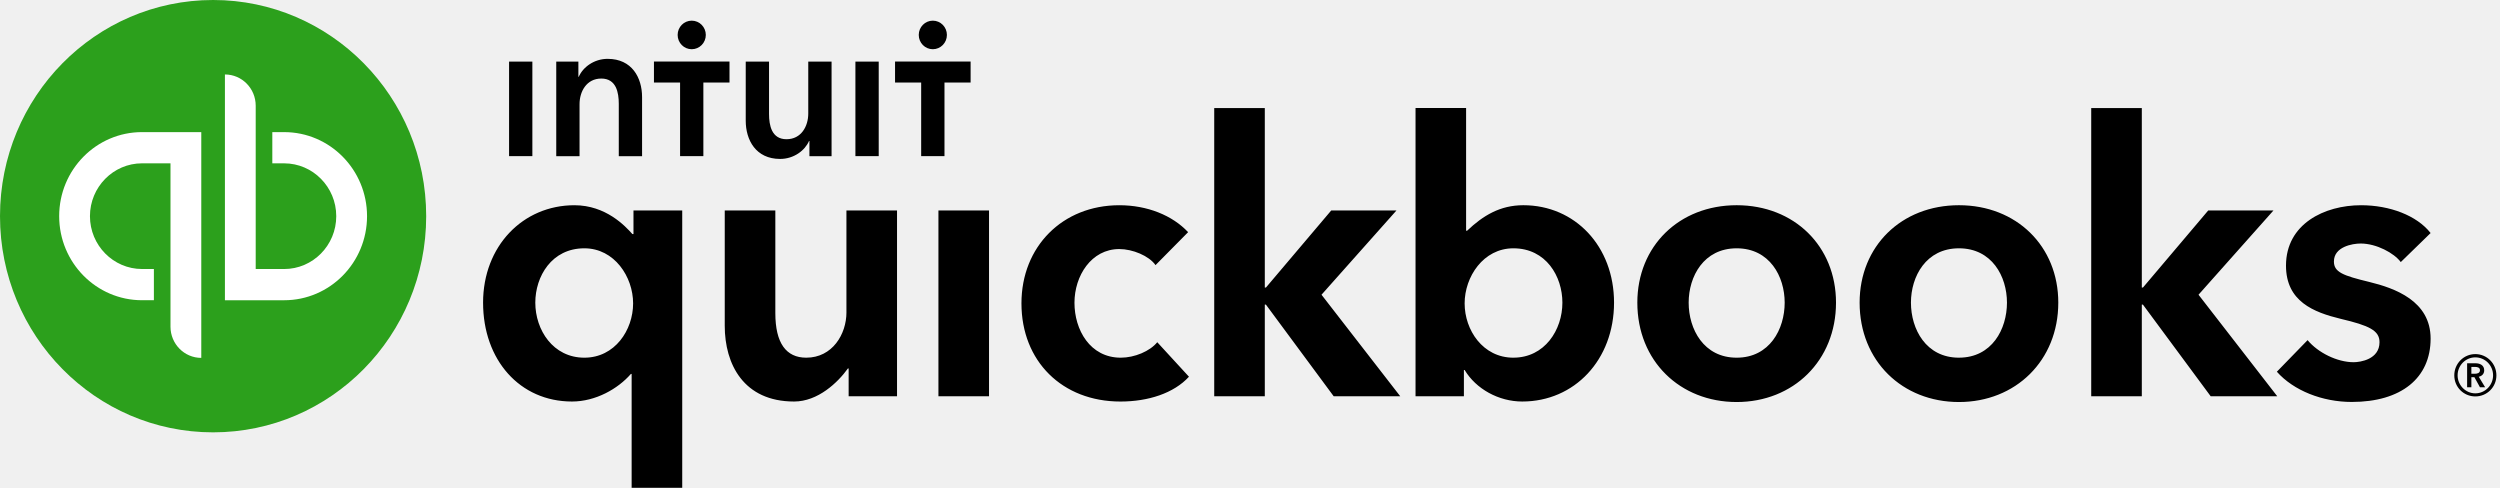
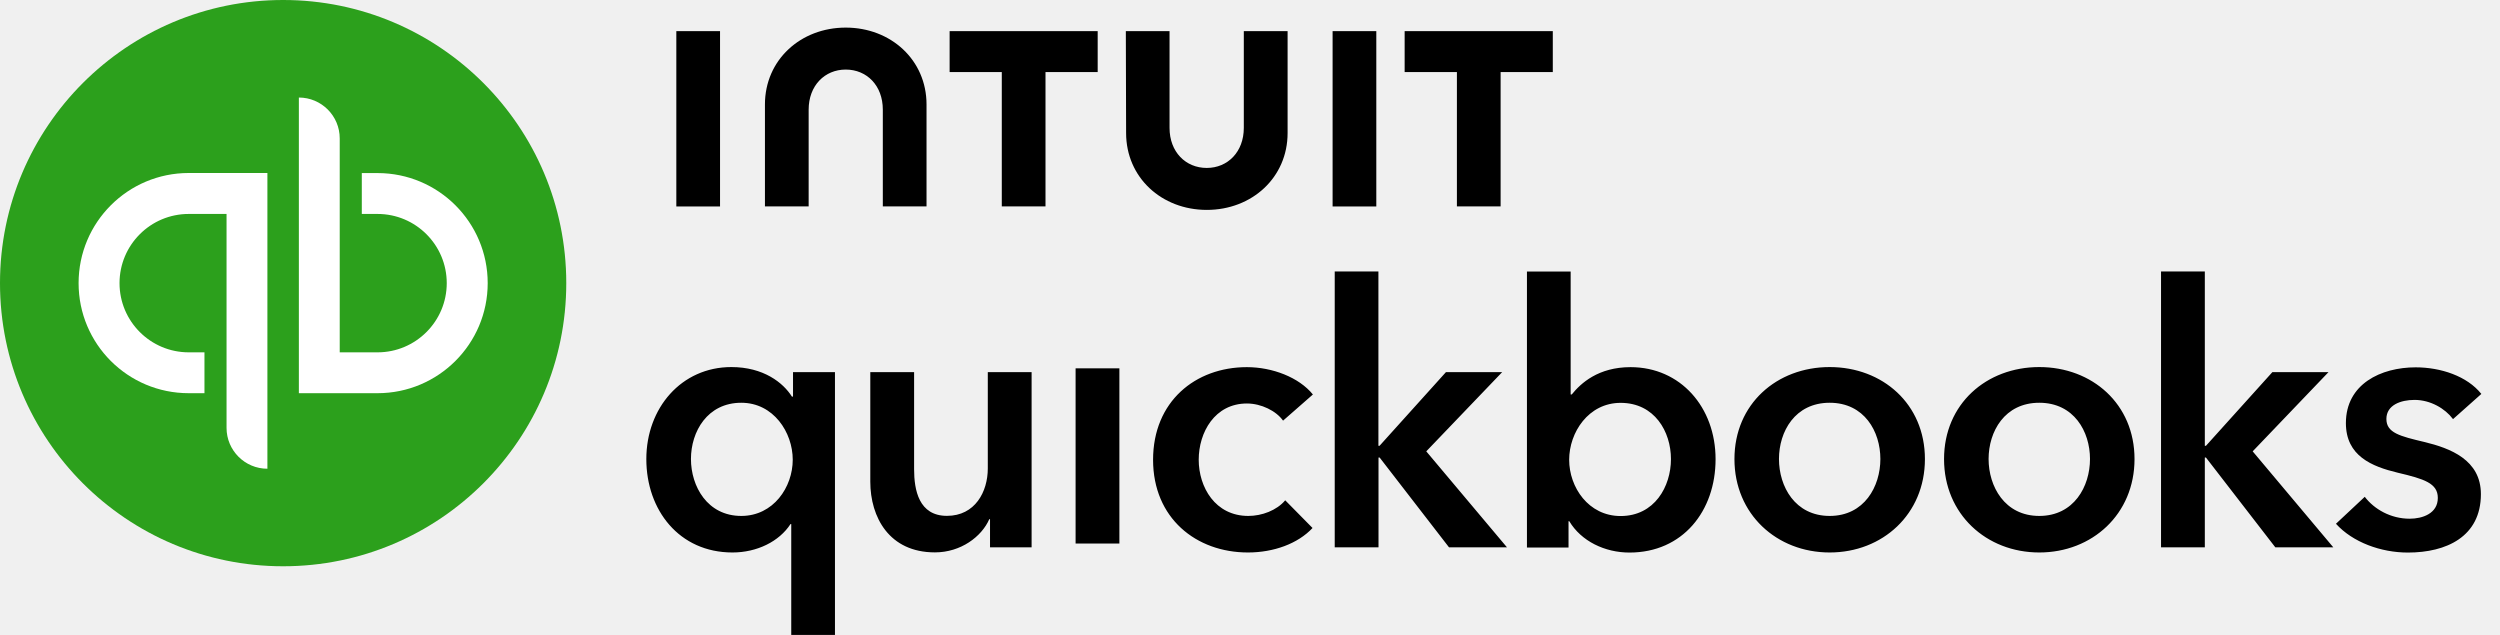
- <svg xmlns="http://www.w3.org/2000/svg" width="164px" height="32px" viewBox="0 0 164 32" version="1.1">
-   <g id="Page-1" stroke="none" stroke-width="1" fill="none" fill-rule="evenodd">
-     <g id="GL_Choose_General_Ledger" transform="translate(-876, -288)" fill-rule="nonzero">
-       <g id="qb-logo" transform="translate(876, 288)">
-         <path d="M162.964,24.292 C162.964,23.954 162.679,23.83 162.388,23.83 L161.843,23.83 L161.843,25.404 L162.122,25.404 L162.122,24.746 L162.322,24.746 L162.685,25.404 L163.025,25.404 L162.606,24.715 C162.824,24.666 162.964,24.518 162.964,24.291 L162.964,24.292 Z M162.122,24.519 L162.122,24.07 L162.376,24.07 C162.522,24.07 162.686,24.113 162.686,24.285 C162.686,24.476 162.504,24.518 162.346,24.518 L162.123,24.518 L162.122,24.519 Z M162.382,23.228 C161.619,23.228 161.001,23.849 161.001,24.623 C161.001,25.398 161.619,26.006 162.382,26.006 C163.145,26.006 163.764,25.398 163.764,24.623 C163.764,23.849 163.145,23.228 162.382,23.228 L162.382,23.228 Z M162.382,25.803 C161.74,25.803 161.219,25.268 161.219,24.623 C161.219,23.972 161.74,23.443 162.382,23.443 C163.025,23.443 163.546,23.972 163.546,24.623 C163.546,25.268 163.025,25.803 162.382,25.803 L162.382,25.803 Z M73.523,23.464 C71.503,23.464 70.485,21.633 70.485,19.862 C70.485,18.092 71.59,16.338 73.427,16.338 C74.287,16.338 75.374,16.776 75.802,17.392 L77.94,15.23 C76.905,14.123 75.255,13.463 73.427,13.463 C69.707,13.463 67.007,16.17 67.007,19.901 C67.007,23.692 69.677,26.341 73.5,26.341 C75.318,26.341 76.999,25.8 77.996,24.713 L75.916,22.449 C75.435,23.042 74.427,23.464 73.523,23.464 L73.523,23.464 Z M61.561,25.997 L64.88,25.997 L64.88,13.805 L61.561,13.805 L61.561,25.997 L61.561,25.997 Z M55.527,20.489 C55.527,21.922 54.607,23.464 52.891,23.464 C51.568,23.464 50.862,22.507 50.862,20.539 L50.862,13.805 L47.543,13.805 L47.543,21.372 C47.543,23.89 48.781,26.34 52.093,26.34 C53.654,26.34 54.963,25.093 55.622,24.172 L55.671,24.172 L55.671,25.997 L58.845,25.997 L58.845,13.805 L55.526,13.805 L55.526,20.489 L55.527,20.489 Z M41.556,15.353 L41.483,15.353 C41.014,14.827 39.744,13.463 37.681,13.463 C34.298,13.463 31.69,16.149 31.69,19.852 C31.69,23.612 34.096,26.34 37.522,26.34 C39.078,26.34 40.539,25.504 41.386,24.531 L41.435,24.531 L41.435,32 L44.754,32 L44.754,13.805 L41.556,13.805 L41.556,15.353 L41.556,15.353 Z M38.334,23.464 C36.282,23.464 35.116,21.647 35.116,19.853 C35.116,18.136 36.187,16.289 38.334,16.289 C40.309,16.289 41.532,18.164 41.532,19.901 C41.532,21.652 40.336,23.464 38.334,23.464 L38.334,23.464 Z M113.926,13.462 C110.149,13.462 107.409,16.149 107.409,19.852 C107.409,23.684 110.21,26.373 113.925,26.373 C117.64,26.373 120.442,23.658 120.442,19.852 C120.442,16.149 117.701,13.462 113.925,13.462 L113.926,13.462 Z M113.926,23.464 C111.761,23.464 110.776,21.592 110.776,19.853 C110.776,18.136 111.761,16.289 113.926,16.289 C116.09,16.289 117.075,18.136 117.075,19.852 C117.075,21.592 116.09,23.464 113.925,23.464 L113.926,23.464 Z M155.415,18.493 C153.707,18.079 153.105,17.856 153.105,17.155 C153.105,16.188 154.314,15.975 154.861,15.975 C155.89,15.975 157.054,16.599 157.491,17.192 L159.448,15.287 C158.543,14.134 156.764,13.463 154.885,13.463 C152.483,13.463 149.961,14.687 149.961,17.425 C149.961,19.776 151.777,20.485 153.555,20.917 C155.428,21.359 156.096,21.683 156.096,22.448 C156.096,23.576 154.834,23.761 154.4,23.761 C153.314,23.761 152.056,23.131 151.377,22.313 L149.362,24.385 C150.463,25.624 152.346,26.368 154.278,26.368 C157.523,26.368 159.448,24.799 159.448,22.211 C159.448,19.734 157.091,18.901 155.415,18.493 L155.415,18.493 Z M149.141,13.805 L144.861,13.805 L140.577,18.864 L140.503,18.864 L140.503,7.087 L137.184,7.087 L137.184,25.996 L140.503,25.996 L140.503,19.984 L140.577,19.984 L145.022,25.996 L149.389,25.996 L144.223,19.334 L149.141,13.805 L149.141,13.805 Z M99.93,13.462 C98.412,13.462 97.294,14.135 96.239,15.138 L96.176,15.138 L96.176,7.086 L92.859,7.086 L92.859,25.996 L96.032,25.996 L96.032,24.273 L96.081,24.273 C96.829,25.518 98.316,26.34 99.858,26.34 C103.284,26.34 105.881,23.611 105.881,19.852 C105.881,16.149 103.315,13.462 99.931,13.462 L99.93,13.462 Z M99.278,23.464 C97.276,23.464 96.08,21.652 96.08,19.901 C96.08,18.164 97.303,16.289 99.278,16.289 C101.425,16.289 102.493,18.135 102.493,19.852 C102.493,21.647 101.33,23.463 99.278,23.463 L99.278,23.464 Z M91.61,13.805 L87.33,13.805 L83.045,18.864 L82.971,18.864 L82.971,7.087 L79.653,7.087 L79.653,25.996 L82.971,25.996 L82.971,19.984 L83.045,19.984 L87.491,25.996 L91.857,25.996 L86.691,19.334 L91.61,13.805 L91.61,13.805 Z M128.508,13.462 C124.732,13.462 121.991,16.149 121.991,19.852 C121.991,23.683 124.793,26.373 128.508,26.373 C132.222,26.373 135.024,23.657 135.024,19.852 C135.024,16.149 132.283,13.462 128.507,13.462 L128.508,13.462 Z M128.508,23.464 C126.344,23.464 125.358,21.591 125.358,19.852 C125.358,18.136 126.344,16.289 128.508,16.289 C130.672,16.289 131.657,18.135 131.657,19.852 C131.657,21.591 130.672,23.463 128.507,23.463 L128.508,23.464 Z" id="Shape" fill="#000000" />
-         <ellipse id="Oval" fill="#2CA01C" cx="13.979" cy="14.181" rx="13.979" ry="14.181" />
-         <path d="M3.882,14.18 C3.882,17.226 6.316,19.695 9.318,19.695 L10.095,19.695 L10.095,17.647 L9.318,17.647 C7.434,17.647 5.901,16.092 5.901,14.18 C5.901,12.269 7.434,10.714 9.318,10.714 L11.184,10.714 L11.184,21.429 C11.184,22.56 12.088,23.477 13.204,23.477 L13.204,8.666 L9.318,8.666 C6.316,8.666 3.882,11.135 3.882,14.18 L3.882,14.18 Z M18.641,8.667 L17.864,8.667 L17.864,10.715 L18.641,10.715 C20.525,10.715 22.058,12.27 22.058,14.181 C22.058,16.093 20.525,17.648 18.641,17.648 L16.774,17.648 L16.774,6.933 C16.774,5.802 15.87,4.885 14.755,4.885 L14.755,19.696 L18.641,19.696 C21.643,19.696 24.078,17.227 24.078,14.181 C24.078,11.136 21.643,8.667 18.641,8.667 L18.641,8.667 Z" id="Shape" fill="#FFFFFF" />
-         <path d="M45.377,3.229 C45.887,3.229 46.301,2.809 46.301,2.292 C46.301,1.775 45.888,1.355 45.377,1.355 C44.867,1.355 44.453,1.775 44.453,2.292 C44.453,2.809 44.867,3.229 45.377,3.229 L45.377,3.229 Z M39.865,3.86 C38.961,3.86 38.235,4.416 37.968,5.036 L37.942,5.036 L37.942,4.042 L36.49,4.042 L36.49,10.245 L38.018,10.245 L38.018,6.833 C38.018,6.006 38.477,5.153 39.444,5.153 C40.426,5.153 40.592,6.07 40.592,6.807 L40.592,10.245 L42.12,10.245 L42.12,6.368 C42.12,5.101 41.458,3.861 39.865,3.861 L39.865,3.86 Z M33.395,10.244 L34.923,10.244 L34.923,4.041 L33.395,4.041 L33.395,10.244 L33.395,10.244 Z M61.193,3.229 C61.703,3.229 62.117,2.809 62.117,2.292 C62.117,1.775 61.704,1.355 61.193,1.355 C60.684,1.355 60.27,1.775 60.27,2.292 C60.27,2.809 60.683,3.229 61.194,3.229 L61.193,3.229 Z M58.715,4.038 L58.715,5.412 L60.429,5.412 L60.429,10.244 L61.958,10.244 L61.958,5.412 L63.672,5.412 L63.672,4.038 L58.715,4.038 L58.715,4.038 Z M56.115,10.244 L57.644,10.244 L57.644,4.041 L56.115,4.041 L56.115,10.244 L56.115,10.244 Z M42.899,5.412 L44.613,5.412 L44.613,10.244 L46.141,10.244 L46.141,5.412 L47.855,5.412 L47.855,4.038 L42.899,4.038 L42.899,5.412 L42.899,5.412 Z M53.022,7.453 C53.022,8.28 52.563,9.133 51.595,9.133 C50.614,9.133 50.449,8.216 50.449,7.478 L50.449,4.042 L48.92,4.042 L48.92,7.918 C48.92,9.185 49.582,10.426 51.175,10.426 C52.079,10.426 52.805,9.87 53.072,9.25 L53.098,9.25 L53.098,10.245 L54.551,10.245 L54.551,4.041 L53.022,4.041 L53.022,7.453 L53.022,7.453 Z" id="Shape" fill="#000000" />
-       </g>
-     </g>
+ <svg xmlns="http://www.w3.org/2000/svg" width="126" height="32" viewBox="0 0 126 32" fill="none">
+   <g clip-path="url(#clip0_272_153)">
+     <path d="M14.27 28.54C22.15 28.54 28.54 22.15 28.54 14.27C28.54 6.391 22.15 0 14.27 0C6.391 0 0 6.391 0 14.27C0 22.15 6.386 28.54 14.27 28.54Z" fill="#2CA01C" />
+     <path d="M9.512 8.719C6.446 8.719 3.961 11.205 3.961 14.27C3.961 17.336 6.442 19.817 9.512 19.817H10.305V17.758H9.512C7.587 17.758 6.024 16.195 6.024 14.27C6.024 12.345 7.587 10.783 9.512 10.783H11.418V21.565C11.418 22.701 12.341 23.624 13.477 23.624V8.719H9.512ZM19.028 19.817C22.094 19.817 24.58 17.331 24.58 14.27C24.58 11.209 22.099 8.723 19.028 8.723H18.235V10.783H19.028C20.953 10.783 22.516 12.345 22.516 14.27C22.516 16.195 20.953 17.758 19.028 17.758H17.122V6.975C17.122 5.839 16.199 4.916 15.063 4.916V19.817H19.028Z" fill="white" />
+     <path d="M42.087 32H39.879V26.412H39.842C39.272 27.293 38.15 27.845 36.916 27.845C34.231 27.845 32.575 25.711 32.575 23.137C32.575 20.564 34.342 18.5 36.86 18.5C38.479 18.5 39.471 19.288 39.912 19.988H39.968V18.755H42.082V32H42.087ZM37.361 26.003C38.98 26.003 39.954 24.552 39.954 23.17C39.954 21.788 38.98 20.299 37.361 20.299C35.654 20.299 34.824 21.751 34.824 23.133C34.824 24.51 35.65 26.003 37.361 26.003ZM51.993 27.585H49.897V26.166H49.86C49.475 27.047 48.427 27.84 47.119 27.84C44.819 27.84 43.863 26.073 43.863 24.274V18.755H46.071V23.648C46.071 24.696 46.307 25.999 47.726 25.999C49.145 25.999 49.785 24.784 49.785 23.61V18.755H51.993V27.58V27.585ZM54.21 18.565H56.417V27.395H54.21V18.565ZM64.668 21.203C64.32 20.707 63.564 20.336 62.845 20.336C61.227 20.336 60.415 21.788 60.415 23.17C60.415 24.552 61.245 26.003 62.915 26.003C63.596 26.003 64.348 25.725 64.775 25.215L66.152 26.611C65.415 27.399 64.199 27.845 62.896 27.845C60.285 27.845 58.115 26.115 58.115 23.174C58.115 20.234 60.248 18.504 62.841 18.504C64.13 18.504 65.47 19.019 66.17 19.882L64.663 21.203H64.668ZM67.265 13.681H69.472V22.47H69.528L72.876 18.755H75.71L71.884 22.748L75.951 27.585H73.03L69.533 23.059H69.477V27.585H67.27V13.686L67.265 13.681ZM79.161 13.681V19.882H79.216C79.675 19.311 80.556 18.504 82.18 18.504C84.698 18.504 86.465 20.526 86.465 23.142C86.465 25.758 84.809 27.849 82.124 27.849C80.89 27.849 79.694 27.279 79.091 26.268H79.054V27.594H76.958V13.686H79.165L79.161 13.681ZM81.679 20.304C80.06 20.304 79.086 21.793 79.086 23.174C79.086 24.557 80.06 26.008 81.679 26.008C83.39 26.008 84.216 24.52 84.216 23.137C84.216 21.755 83.39 20.304 81.679 20.304ZM92.216 18.5C94.882 18.5 97.016 20.36 97.016 23.137C97.016 25.915 94.882 27.845 92.216 27.845C89.549 27.845 87.416 25.915 87.416 23.137C87.416 20.36 89.549 18.5 92.216 18.5ZM92.216 26.003C93.964 26.003 94.771 24.515 94.771 23.133C94.771 21.751 93.964 20.299 92.216 20.299C90.467 20.299 89.66 21.751 89.66 23.133C89.66 24.515 90.467 26.003 92.216 26.003ZM102.78 18.5C105.447 18.5 107.58 20.36 107.58 23.137C107.58 25.915 105.447 27.845 102.78 27.845C100.114 27.845 97.98 25.915 97.98 23.137C97.98 20.36 100.114 18.5 102.78 18.5ZM102.78 26.003C104.529 26.003 105.336 24.515 105.336 23.133C105.336 21.751 104.529 20.299 102.78 20.299C101.032 20.299 100.225 21.751 100.225 23.133C100.225 24.51 101.032 26.003 102.78 26.003ZM108.916 13.681H111.123V22.47H111.179L114.528 18.755H117.357L113.535 22.748L117.598 27.585H114.676L111.179 23.059H111.123V27.585H108.916V13.686V13.681ZM123.622 21.111C123.237 20.596 122.5 20.155 121.693 20.155C120.997 20.155 120.274 20.415 120.274 21.115C120.274 21.816 120.955 21.983 122.184 22.275C123.492 22.59 125.037 23.174 125.037 24.904C125.037 27.056 123.288 27.849 121.359 27.849C120 27.849 118.581 27.334 117.732 26.398L119.184 25.039C119.661 25.665 120.492 26.143 121.447 26.143C122.092 26.143 122.866 25.883 122.866 25.095C122.866 24.357 122.184 24.139 120.844 23.824C119.536 23.509 118.233 22.98 118.233 21.324C118.233 19.353 120 18.514 121.748 18.514C123.014 18.514 124.341 18.954 125.06 19.854L123.631 21.125L123.622 21.111ZM56.756 6.706C56.756 8.946 58.546 10.579 60.823 10.579C63.1 10.579 64.895 8.946 64.895 6.706V1.568H62.688V6.446C62.688 7.652 61.881 8.464 60.819 8.464C59.757 8.464 58.945 7.657 58.945 6.446V1.568H56.742L56.756 6.706ZM70.794 3.631H73.428V10.402H75.631V3.631H78.261V1.568H70.794V3.631ZM69.366 1.568H67.163V10.407H69.366V1.568ZM47.856 3.631H50.49V10.402H52.693V3.631H55.323V1.568H47.861V3.631H47.856ZM36.29 1.568H34.087V10.407H36.29V1.568ZM46.697 5.264C46.697 3.024 44.902 1.391 42.625 1.391C40.348 1.391 38.553 3.024 38.553 5.264V10.402H40.756V5.524C40.756 4.318 41.563 3.506 42.625 3.506C43.687 3.506 44.494 4.313 44.494 5.524V10.402H46.697V5.264Z" fill="black" />
  </g>
+   <defs>
+     <clipPath id="clip0_272_153">
+       <rect width="125.055" height="32" fill="white" />
+     </clipPath>
+   </defs>
</svg>
